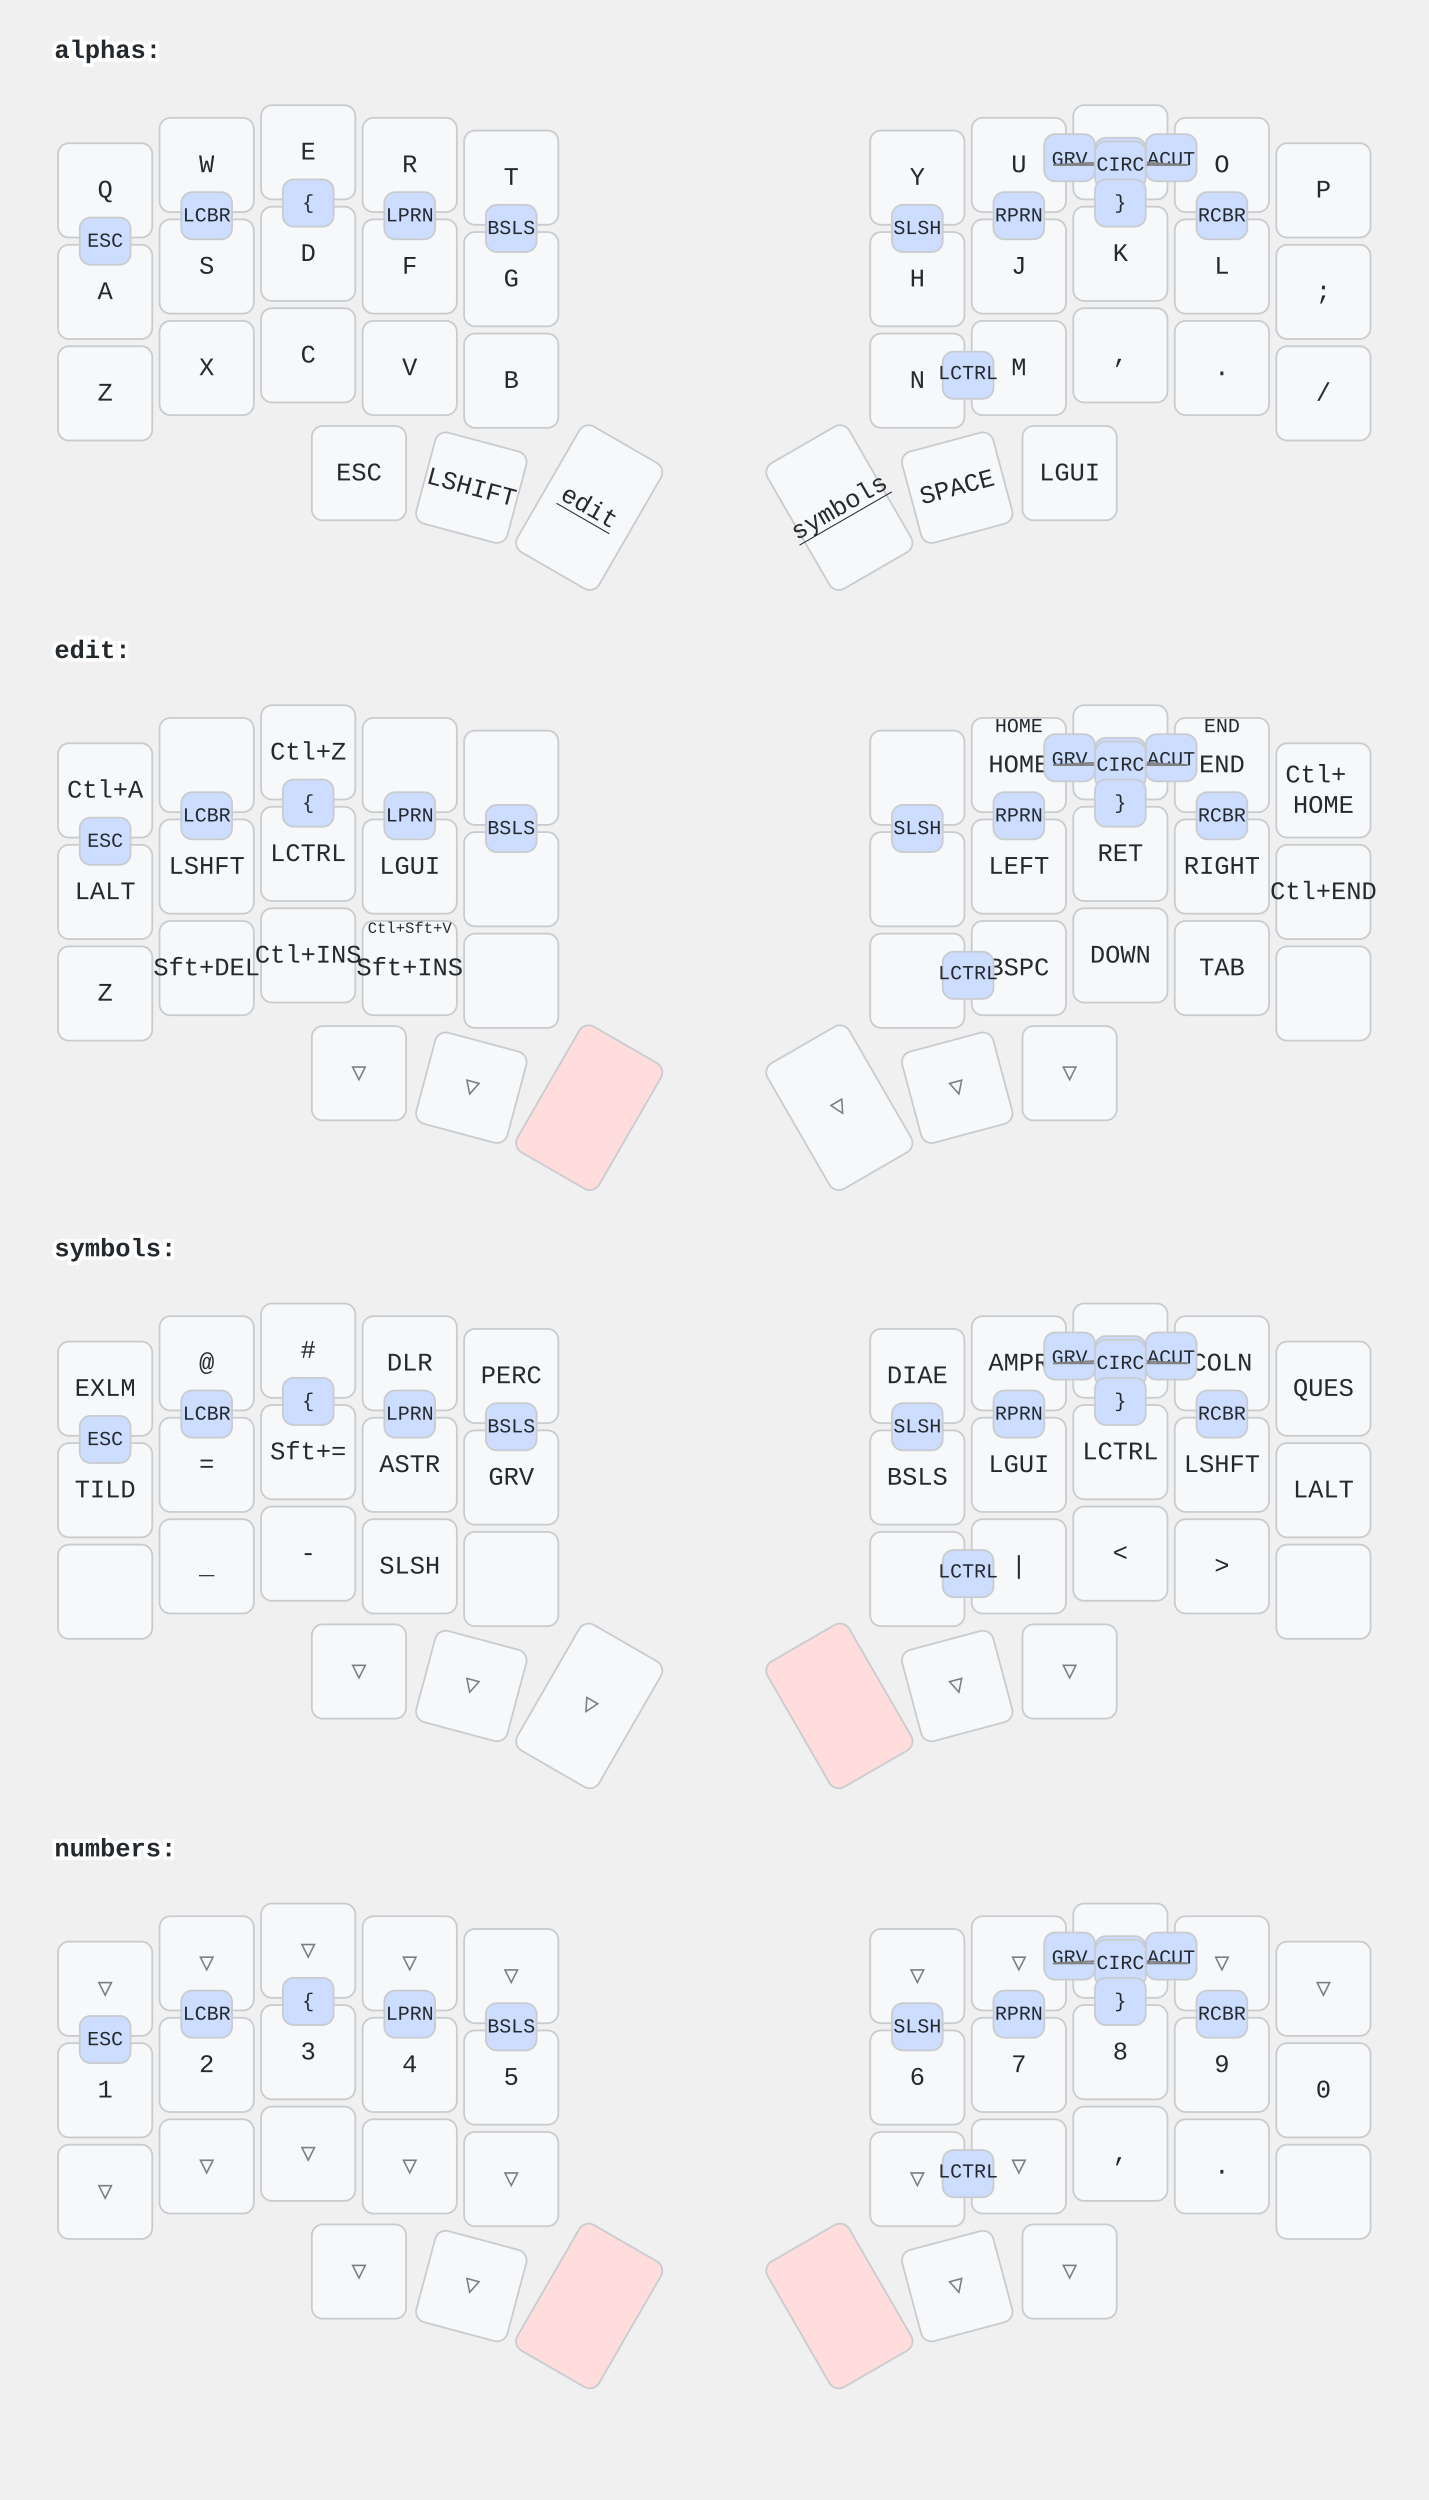
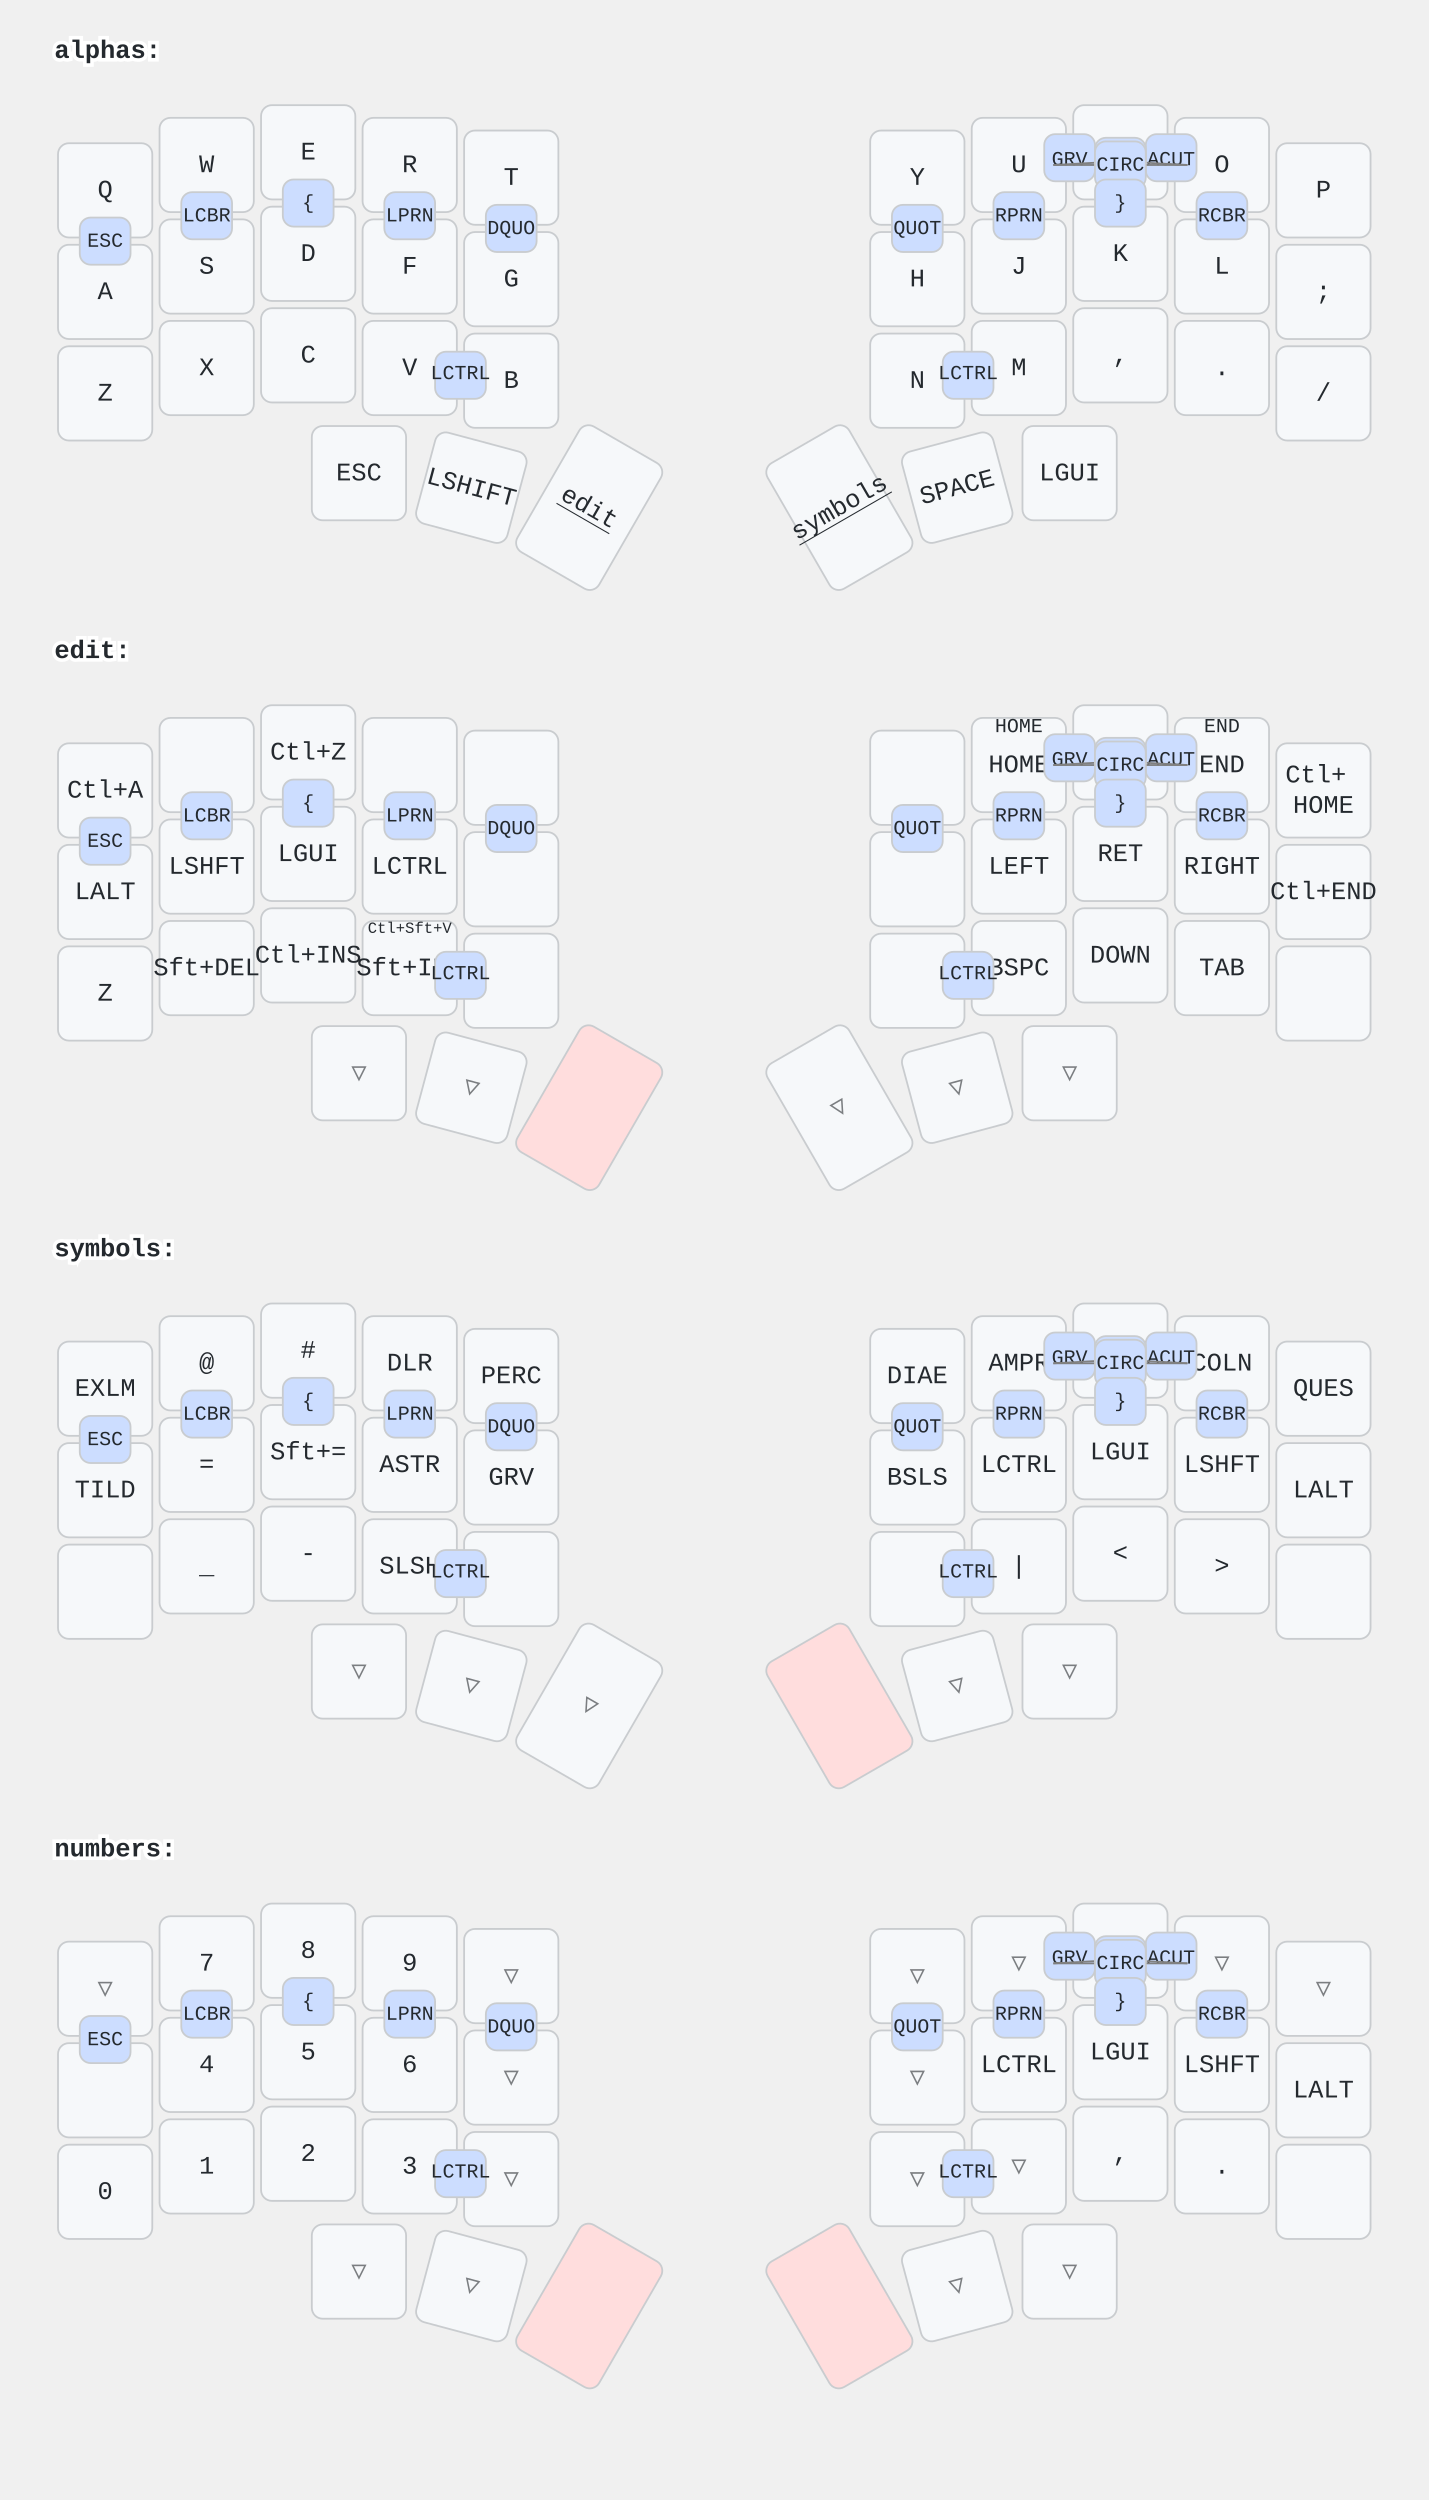
<svg xmlns="http://www.w3.org/2000/svg" width="788" height="1379" viewBox="0 0 788 1379" class="keymap">
  <style>/* inherit to force styles through use tags */
svg path {
    fill: inherit;
}

/* font and background color specifications */
svg.keymap {
    font-family: SFMono-Regular,Consolas,Liberation Mono,Menlo,monospace;
    font-size: 14px;
    font-kerning: normal;
    text-rendering: optimizeLegibility;
    fill: #24292e;
}

/* default key styling */
rect.key {
    fill: #f6f8fa;
}

rect.key, rect.combo {
    stroke: #c9cccf;
    stroke-width: 1;
}

/* default key side styling, only used is draw_key_sides is set */
rect.side {
    filter: brightness(90%);
}

/* color accent for combo boxes */
rect.combo, rect.combo-separate {
    fill: #cdf;
}

/* color accent for held keys */
rect.held, rect.combo.held {
    fill: #fdd;
}

/* color accent for ghost (optional) keys */
rect.ghost, rect.combo.ghost {
    stroke-dasharray: 4, 4;
    stroke-width: 2;
}

text {
    text-anchor: middle;
    dominant-baseline: middle;
}

/* styling for layer labels */
text.label {
    font-weight: bold;
    text-anchor: start;
    stroke: white;
    stroke-width: 4;
    paint-order: stroke;
}

/* styling for optional footer */
text.footer {
    text-anchor: end;
    dominant-baseline: auto;
    stroke: white;
    stroke-width: 4;
    paint-order: stroke;
}

/* styling for combo tap, and key non-tap label text */
text.combo, text.hold, text.shifted, text.left, text.right {
    font-size: 11px;
}

text.hold {
    text-anchor: middle;
    dominant-baseline: auto;
}

text.shifted {
    text-anchor: middle;
    dominant-baseline: hanging;
}

text.left {
    text-anchor: start;
}

text.right {
    text-anchor: end;
}

text.layer-activator {
    text-decoration: underline;
}

/* styling for hold/shifted label text in combo box */
text.combo.hold, text.combo.shifted, text.combo.left, text.combo.right {
    font-size: 8px;
}

/* lighter symbol for transparent keys */
text.trans {
    fill: #7b7e81;
}

/* styling for combo dendrons */
path.combo {
    stroke-width: 1;
    stroke: gray;
    fill: none;
}

/* Start Tabler Icons Cleanup */
/* cannot use height/width with glyphs */
.icon-tabler &gt; path {
    fill: inherit;
    stroke: inherit;
    stroke-width: 2;
}
/* hide tabler's default box */
.icon-tabler &gt; path[stroke="none"][fill="none"] {
    visibility: hidden;
}
/* End Tabler Icons Cleanup */
</style>
  <g transform="translate(30, 0)" class="layer-alphas">
    <text x="0" y="28" class="label" id="alphas">alphas:</text>
    <g transform="translate(0, 56)">
      <g transform="translate(28, 49)" class="key keypos-0">
        <rect rx="6" ry="6" x="-26" y="-26" width="52" height="52" class="key" />
        <text x="0" y="0" class="key tap">Q</text>
      </g>
      <g transform="translate(84, 35)" class="key keypos-1">
        <rect rx="6" ry="6" x="-26" y="-26" width="52" height="52" class="key" />
        <text x="0" y="0" class="key tap">W</text>
      </g>
      <g transform="translate(140, 28)" class="key keypos-2">
        <rect rx="6" ry="6" x="-26" y="-26" width="52" height="52" class="key" />
        <text x="0" y="0" class="key tap">E</text>
      </g>
      <g transform="translate(196, 35)" class="key keypos-3">
        <rect rx="6" ry="6" x="-26" y="-26" width="52" height="52" class="key" />
        <text x="0" y="0" class="key tap">R</text>
      </g>
      <g transform="translate(252, 42)" class="key keypos-4">
        <rect rx="6" ry="6" x="-26" y="-26" width="52" height="52" class="key" />
        <text x="0" y="0" class="key tap">T</text>
      </g>
      <g transform="translate(476, 42)" class="key keypos-5">
        <rect rx="6" ry="6" x="-26" y="-26" width="52" height="52" class="key" />
        <text x="0" y="0" class="key tap">Y</text>
      </g>
      <g transform="translate(532, 35)" class="key keypos-6">
        <rect rx="6" ry="6" x="-26" y="-26" width="52" height="52" class="key" />
        <text x="0" y="0" class="key tap">U</text>
      </g>
      <g transform="translate(588, 28)" class="key keypos-7">
        <rect rx="6" ry="6" x="-26" y="-26" width="52" height="52" class="key" />
        <text x="0" y="0" class="key tap">I</text>
      </g>
      <g transform="translate(644, 35)" class="key keypos-8">
        <rect rx="6" ry="6" x="-26" y="-26" width="52" height="52" class="key" />
        <text x="0" y="0" class="key tap">O</text>
      </g>
      <g transform="translate(700, 49)" class="key keypos-9">
        <rect rx="6" ry="6" x="-26" y="-26" width="52" height="52" class="key" />
        <text x="0" y="0" class="key tap">P</text>
      </g>
      <g transform="translate(28, 105)" class="key keypos-10">
        <rect rx="6" ry="6" x="-26" y="-26" width="52" height="52" class="key" />
        <text x="0" y="0" class="key tap">A</text>
      </g>
      <g transform="translate(84, 91)" class="key keypos-11">
        <rect rx="6" ry="6" x="-26" y="-26" width="52" height="52" class="key" />
        <text x="0" y="0" class="key tap">S</text>
      </g>
      <g transform="translate(140, 84)" class="key keypos-12">
        <rect rx="6" ry="6" x="-26" y="-26" width="52" height="52" class="key" />
        <text x="0" y="0" class="key tap">D</text>
      </g>
      <g transform="translate(196, 91)" class="key keypos-13">
        <rect rx="6" ry="6" x="-26" y="-26" width="52" height="52" class="key" />
        <text x="0" y="0" class="key tap">F</text>
      </g>
      <g transform="translate(252, 98)" class="key keypos-14">
        <rect rx="6" ry="6" x="-26" y="-26" width="52" height="52" class="key" />
        <text x="0" y="0" class="key tap">G</text>
      </g>
      <g transform="translate(476, 98)" class="key keypos-15">
        <rect rx="6" ry="6" x="-26" y="-26" width="52" height="52" class="key" />
        <text x="0" y="0" class="key tap">H</text>
      </g>
      <g transform="translate(532, 91)" class="key keypos-16">
        <rect rx="6" ry="6" x="-26" y="-26" width="52" height="52" class="key" />
        <text x="0" y="0" class="key tap">J</text>
      </g>
      <g transform="translate(588, 84)" class="key keypos-17">
        <rect rx="6" ry="6" x="-26" y="-26" width="52" height="52" class="key" />
        <text x="0" y="0" class="key tap">K</text>
      </g>
      <g transform="translate(644, 91)" class="key keypos-18">
        <rect rx="6" ry="6" x="-26" y="-26" width="52" height="52" class="key" />
        <text x="0" y="0" class="key tap">L</text>
      </g>
      <g transform="translate(700, 105)" class="key keypos-19">
        <rect rx="6" ry="6" x="-26" y="-26" width="52" height="52" class="key" />
        <text x="0" y="0" class="key tap">;</text>
      </g>
      <g transform="translate(28, 161)" class="key keypos-20">
        <rect rx="6" ry="6" x="-26" y="-26" width="52" height="52" class="key" />
        <text x="0" y="0" class="key tap">Z</text>
      </g>
      <g transform="translate(84, 147)" class="key keypos-21">
        <rect rx="6" ry="6" x="-26" y="-26" width="52" height="52" class="key" />
        <text x="0" y="0" class="key tap">X</text>
      </g>
      <g transform="translate(140, 140)" class="key keypos-22">
        <rect rx="6" ry="6" x="-26" y="-26" width="52" height="52" class="key" />
        <text x="0" y="0" class="key tap">C</text>
      </g>
      <g transform="translate(196, 147)" class="key keypos-23">
        <rect rx="6" ry="6" x="-26" y="-26" width="52" height="52" class="key" />
        <text x="0" y="0" class="key tap">V</text>
      </g>
      <g transform="translate(252, 154)" class="key keypos-24">
        <rect rx="6" ry="6" x="-26" y="-26" width="52" height="52" class="key" />
        <text x="0" y="0" class="key tap">B</text>
      </g>
      <g transform="translate(476, 154)" class="key keypos-25">
        <rect rx="6" ry="6" x="-26" y="-26" width="52" height="52" class="key" />
        <text x="0" y="0" class="key tap">N</text>
      </g>
      <g transform="translate(532, 147)" class="key keypos-26">
        <rect rx="6" ry="6" x="-26" y="-26" width="52" height="52" class="key" />
        <text x="0" y="0" class="key tap">M</text>
      </g>
      <g transform="translate(588, 140)" class="key keypos-27">
        <rect rx="6" ry="6" x="-26" y="-26" width="52" height="52" class="key" />
        <text x="0" y="0" class="key tap">,</text>
      </g>
      <g transform="translate(644, 147)" class="key keypos-28">
        <rect rx="6" ry="6" x="-26" y="-26" width="52" height="52" class="key" />
        <text x="0" y="0" class="key tap">.</text>
      </g>
      <g transform="translate(700, 161)" class="key keypos-29">
        <rect rx="6" ry="6" x="-26" y="-26" width="52" height="52" class="key" />
        <text x="0" y="0" class="key tap">/</text>
      </g>
      <g transform="translate(168, 205)" class="key keypos-30">
        <rect rx="6" ry="6" x="-26" y="-26" width="52" height="52" class="key" />
        <text x="0" y="0" class="key tap">ESC</text>
      </g>
      <g transform="translate(230, 213) rotate(15.0)" class="key keypos-31">
        <rect rx="6" ry="6" x="-26" y="-26" width="52" height="52" class="key" />
        <text x="0" y="0" class="key tap">LSHIFT</text>
      </g>
      <g transform="translate(295, 224) rotate(30.0)" class="key keypos-32">
        <rect rx="6" ry="6" x="-26" y="-40" width="52" height="80" class="key" />
        <a href="#edit">
          <text x="0" y="0" class="key tap layer-activator">edit</text>
        </a>
      </g>
      <g transform="translate(433, 224) rotate(-30.0)" class="key keypos-33">
        <rect rx="6" ry="6" x="-26" y="-40" width="52" height="80" class="key" />
        <a href="#symbols">
          <text x="0" y="0" class="key tap layer-activator">symbols</text>
        </a>
      </g>
      <g transform="translate(498, 213) rotate(-15.0)" class="key keypos-34">
        <rect rx="6" ry="6" x="-26" y="-26" width="52" height="52" class="key" />
        <text x="0" y="0" class="key tap">SPACE</text>
      </g>
      <g transform="translate(560, 205)" class="key keypos-35">
        <rect rx="6" ry="6" x="-26" y="-26" width="52" height="52" class="key" />
        <text x="0" y="0" class="key tap">LGUI</text>
      </g>
      <g class="combo combopos-0">
        <rect rx="6" ry="6" x="602" y="18" width="28" height="26" class="combo" />
        <text x="616" y="32" class="combo tap">ACUT</text>
      </g>
      <g class="combo combopos-1">
        <rect rx="6" ry="6" x="546" y="18" width="28" height="26" class="combo" />
        <text x="560" y="32" class="combo tap">GRV</text>
      </g>
      <g class="combo combopos-2">
        <path d="M588,33 l-37,2" class="combo" />
        <path d="M588,33 l37,2" class="combo" />
        <rect rx="6" ry="6" x="574" y="20" width="28" height="26" class="combo" />
        <text x="588" y="33" class="combo tap">TILD</text>
      </g>
      <g class="combo combopos-3">
        <path d="M588,35 l-37,0" class="combo" />
        <path d="M588,35 l37,0" class="combo" />
        <rect rx="6" ry="6" x="574" y="22" width="28" height="26" class="combo" />
        <text x="588" y="35" class="combo tap">CIRC</text>
      </g>
      <g class="combo combopos-4">
        <rect rx="6" ry="6" x="182" y="50" width="28" height="26" class="combo" />
        <text x="196" y="63" class="combo tap">LPRN</text>
      </g>
      <g class="combo combopos-5">
        <rect rx="6" ry="6" x="518" y="50" width="28" height="26" class="combo" />
        <text x="532" y="63" class="combo tap">RPRN</text>
      </g>
      <g class="combo combopos-6">
        <rect rx="6" ry="6" x="70" y="50" width="28" height="26" class="combo" />
        <text x="84" y="63" class="combo tap">LCBR</text>
      </g>
      <g class="combo combopos-7">
        <rect rx="6" ry="6" x="630" y="50" width="28" height="26" class="combo" />
        <text x="644" y="63" class="combo tap">RCBR</text>
      </g>
      <g class="combo combopos-8">
        <rect rx="6" ry="6" x="126" y="43" width="28" height="26" class="combo" />
        <text x="140" y="56" class="combo tap">{</text>
      </g>
      <g class="combo combopos-9">
        <rect rx="6" ry="6" x="574" y="43" width="28" height="26" class="combo" />
        <text x="588" y="56" class="combo tap">}</text>
      </g>
      <g class="combo combopos-10">
        <rect rx="6" ry="6" x="238" y="57" width="28" height="26" class="combo" />
-         <text x="252" y="70" class="combo tap">BSLS</text>
+         <text x="252" y="70" class="combo tap">DQUO</text>
      </g>
      <g class="combo combopos-11">
        <rect rx="6" ry="6" x="462" y="57" width="28" height="26" class="combo" />
-         <text x="476" y="70" class="combo tap">SLSH</text>
+         <text x="476" y="70" class="combo tap">QUOT</text>
      </g>
      <g class="combo combopos-12">
        <rect rx="6" ry="6" x="14" y="64" width="28" height="26" class="combo" />
        <text x="28" y="77" class="combo tap">ESC</text>
      </g>
      <g class="combo combopos-13">
+         <rect rx="6" ry="6" x="210" y="138" width="28" height="26" class="combo" />
+         <text x="224" y="150" class="combo tap">LCTRL</text>
+       </g>
+       <g class="combo combopos-14">
        <rect rx="6" ry="6" x="490" y="138" width="28" height="26" class="combo" />
        <text x="504" y="150" class="combo tap">LCTRL</text>
      </g>
    </g>
  </g>
  <g transform="translate(30, 331)" class="layer-edit">
    <text x="0" y="28" class="label" id="edit">edit:</text>
    <g transform="translate(0, 56)">
      <g transform="translate(28, 49)" class="key keypos-0">
        <rect rx="6" ry="6" x="-26" y="-26" width="52" height="52" class="key" />
        <text x="0" y="0" class="key tap">Ctl+A</text>
      </g>
      <g transform="translate(84, 35)" class="key keypos-1">
        <rect rx="6" ry="6" x="-26" y="-26" width="52" height="52" class="key" />
      </g>
      <g transform="translate(140, 28)" class="key keypos-2">
        <rect rx="6" ry="6" x="-26" y="-26" width="52" height="52" class="key" />
        <text x="0" y="0" class="key tap">Ctl+Z</text>
      </g>
      <g transform="translate(196, 35)" class="key keypos-3">
        <rect rx="6" ry="6" x="-26" y="-26" width="52" height="52" class="key" />
      </g>
      <g transform="translate(252, 42)" class="key keypos-4">
        <rect rx="6" ry="6" x="-26" y="-26" width="52" height="52" class="key" />
      </g>
      <g transform="translate(476, 42)" class="key keypos-5">
        <rect rx="6" ry="6" x="-26" y="-26" width="52" height="52" class="key" />
      </g>
      <g transform="translate(532, 35)" class="key keypos-6">
        <rect rx="6" ry="6" x="-26" y="-26" width="52" height="52" class="key" />
        <text x="0" y="0" class="key tap">HOME</text>
        <text x="0" y="-24" class="key shifted">HOME</text>
      </g>
      <g transform="translate(588, 28)" class="key keypos-7">
        <rect rx="6" ry="6" x="-26" y="-26" width="52" height="52" class="key" />
        <text x="0" y="0" class="key tap">UP</text>
      </g>
      <g transform="translate(644, 35)" class="key keypos-8">
        <rect rx="6" ry="6" x="-26" y="-26" width="52" height="52" class="key" />
        <text x="0" y="0" class="key tap">END</text>
        <text x="0" y="-24" class="key shifted">END</text>
      </g>
      <g transform="translate(700, 49)" class="key keypos-9">
        <rect rx="6" ry="6" x="-26" y="-26" width="52" height="52" class="key" />
        <text x="0" y="0" class="key tap">
          <tspan x="0" dy="-0.6em">Ctl+</tspan>
          <tspan x="0" dy="1.2em">HOME</tspan>
        </text>
      </g>
      <g transform="translate(28, 105)" class="key keypos-10">
        <rect rx="6" ry="6" x="-26" y="-26" width="52" height="52" class="key" />
        <text x="0" y="0" class="key tap">LALT</text>
      </g>
      <g transform="translate(84, 91)" class="key keypos-11">
        <rect rx="6" ry="6" x="-26" y="-26" width="52" height="52" class="key" />
        <text x="0" y="0" class="key tap">LSHFT</text>
      </g>
      <g transform="translate(140, 84)" class="key keypos-12">
        <rect rx="6" ry="6" x="-26" y="-26" width="52" height="52" class="key" />
+         <text x="0" y="0" class="key tap">LGUI</text>
+       </g>
+       <g transform="translate(196, 91)" class="key keypos-13">
+         <rect rx="6" ry="6" x="-26" y="-26" width="52" height="52" class="key" />
        <text x="0" y="0" class="key tap">LCTRL</text>
-       </g>
-       <g transform="translate(196, 91)" class="key keypos-13">
-         <rect rx="6" ry="6" x="-26" y="-26" width="52" height="52" class="key" />
-         <text x="0" y="0" class="key tap">LGUI</text>
      </g>
      <g transform="translate(252, 98)" class="key keypos-14">
        <rect rx="6" ry="6" x="-26" y="-26" width="52" height="52" class="key" />
      </g>
      <g transform="translate(476, 98)" class="key keypos-15">
        <rect rx="6" ry="6" x="-26" y="-26" width="52" height="52" class="key" />
      </g>
      <g transform="translate(532, 91)" class="key keypos-16">
        <rect rx="6" ry="6" x="-26" y="-26" width="52" height="52" class="key" />
        <text x="0" y="0" class="key tap">LEFT</text>
      </g>
      <g transform="translate(588, 84)" class="key keypos-17">
        <rect rx="6" ry="6" x="-26" y="-26" width="52" height="52" class="key" />
        <text x="0" y="0" class="key tap">RET</text>
      </g>
      <g transform="translate(644, 91)" class="key keypos-18">
        <rect rx="6" ry="6" x="-26" y="-26" width="52" height="52" class="key" />
        <text x="0" y="0" class="key tap">RIGHT</text>
      </g>
      <g transform="translate(700, 105)" class="key keypos-19">
        <rect rx="6" ry="6" x="-26" y="-26" width="52" height="52" class="key" />
        <text x="0" y="0" class="key tap">Ctl+END</text>
      </g>
      <g transform="translate(28, 161)" class="key keypos-20">
        <rect rx="6" ry="6" x="-26" y="-26" width="52" height="52" class="key" />
        <text x="0" y="0" class="key tap">Z</text>
      </g>
      <g transform="translate(84, 147)" class="key keypos-21">
        <rect rx="6" ry="6" x="-26" y="-26" width="52" height="52" class="key" />
        <text x="0" y="0" class="key tap">Sft+DEL</text>
      </g>
      <g transform="translate(140, 140)" class="key keypos-22">
        <rect rx="6" ry="6" x="-26" y="-26" width="52" height="52" class="key" />
        <text x="0" y="0" class="key tap">Ctl+INS</text>
      </g>
      <g transform="translate(196, 147)" class="key keypos-23">
        <rect rx="6" ry="6" x="-26" y="-26" width="52" height="52" class="key" />
        <text x="0" y="0" class="key tap">Sft+INS</text>
        <text x="0" y="-24" class="key shifted">
          <tspan style="font-size: 78%">Ctl+Sft+V</tspan>
        </text>
      </g>
      <g transform="translate(252, 154)" class="key keypos-24">
        <rect rx="6" ry="6" x="-26" y="-26" width="52" height="52" class="key" />
      </g>
      <g transform="translate(476, 154)" class="key keypos-25">
        <rect rx="6" ry="6" x="-26" y="-26" width="52" height="52" class="key" />
      </g>
      <g transform="translate(532, 147)" class="key keypos-26">
        <rect rx="6" ry="6" x="-26" y="-26" width="52" height="52" class="key" />
        <text x="0" y="0" class="key tap">BSPC</text>
      </g>
      <g transform="translate(588, 140)" class="key keypos-27">
        <rect rx="6" ry="6" x="-26" y="-26" width="52" height="52" class="key" />
        <text x="0" y="0" class="key tap">DOWN</text>
      </g>
      <g transform="translate(644, 147)" class="key keypos-28">
        <rect rx="6" ry="6" x="-26" y="-26" width="52" height="52" class="key" />
        <text x="0" y="0" class="key tap">TAB</text>
      </g>
      <g transform="translate(700, 161)" class="key keypos-29">
        <rect rx="6" ry="6" x="-26" y="-26" width="52" height="52" class="key" />
      </g>
      <g transform="translate(168, 205)" class="key trans keypos-30">
        <rect rx="6" ry="6" x="-26" y="-26" width="52" height="52" class="key trans" />
        <text x="0" y="0" class="key trans tap">▽</text>
      </g>
      <g transform="translate(230, 213) rotate(15.0)" class="key trans keypos-31">
        <rect rx="6" ry="6" x="-26" y="-26" width="52" height="52" class="key trans" />
        <text x="0" y="0" class="key trans tap">▽</text>
      </g>
      <g transform="translate(295, 224) rotate(30.0)" class="key held keypos-32">
        <rect rx="6" ry="6" x="-26" y="-40" width="52" height="80" class="key held" />
      </g>
      <g transform="translate(433, 224) rotate(-30.0)" class="key trans keypos-33">
        <rect rx="6" ry="6" x="-26" y="-40" width="52" height="80" class="key trans" />
        <text x="0" y="0" class="key trans tap">▽</text>
      </g>
      <g transform="translate(498, 213) rotate(-15.0)" class="key trans keypos-34">
        <rect rx="6" ry="6" x="-26" y="-26" width="52" height="52" class="key trans" />
        <text x="0" y="0" class="key trans tap">▽</text>
      </g>
      <g transform="translate(560, 205)" class="key trans keypos-35">
        <rect rx="6" ry="6" x="-26" y="-26" width="52" height="52" class="key trans" />
        <text x="0" y="0" class="key trans tap">▽</text>
      </g>
      <g class="combo combopos-0">
        <rect rx="6" ry="6" x="602" y="18" width="28" height="26" class="combo" />
        <text x="616" y="32" class="combo tap">ACUT</text>
      </g>
      <g class="combo combopos-1">
        <rect rx="6" ry="6" x="546" y="18" width="28" height="26" class="combo" />
        <text x="560" y="32" class="combo tap">GRV</text>
      </g>
      <g class="combo combopos-2">
        <path d="M588,33 l-37,2" class="combo" />
        <path d="M588,33 l37,2" class="combo" />
        <rect rx="6" ry="6" x="574" y="20" width="28" height="26" class="combo" />
        <text x="588" y="33" class="combo tap">TILD</text>
      </g>
      <g class="combo combopos-3">
        <path d="M588,35 l-37,0" class="combo" />
        <path d="M588,35 l37,0" class="combo" />
        <rect rx="6" ry="6" x="574" y="22" width="28" height="26" class="combo" />
        <text x="588" y="35" class="combo tap">CIRC</text>
      </g>
      <g class="combo combopos-4">
        <rect rx="6" ry="6" x="182" y="50" width="28" height="26" class="combo" />
        <text x="196" y="63" class="combo tap">LPRN</text>
      </g>
      <g class="combo combopos-5">
        <rect rx="6" ry="6" x="518" y="50" width="28" height="26" class="combo" />
        <text x="532" y="63" class="combo tap">RPRN</text>
      </g>
      <g class="combo combopos-6">
        <rect rx="6" ry="6" x="70" y="50" width="28" height="26" class="combo" />
        <text x="84" y="63" class="combo tap">LCBR</text>
      </g>
      <g class="combo combopos-7">
        <rect rx="6" ry="6" x="630" y="50" width="28" height="26" class="combo" />
        <text x="644" y="63" class="combo tap">RCBR</text>
      </g>
      <g class="combo combopos-8">
        <rect rx="6" ry="6" x="126" y="43" width="28" height="26" class="combo" />
        <text x="140" y="56" class="combo tap">{</text>
      </g>
      <g class="combo combopos-9">
        <rect rx="6" ry="6" x="574" y="43" width="28" height="26" class="combo" />
        <text x="588" y="56" class="combo tap">}</text>
      </g>
      <g class="combo combopos-10">
        <rect rx="6" ry="6" x="238" y="57" width="28" height="26" class="combo" />
-         <text x="252" y="70" class="combo tap">BSLS</text>
+         <text x="252" y="70" class="combo tap">DQUO</text>
      </g>
      <g class="combo combopos-11">
        <rect rx="6" ry="6" x="462" y="57" width="28" height="26" class="combo" />
-         <text x="476" y="70" class="combo tap">SLSH</text>
+         <text x="476" y="70" class="combo tap">QUOT</text>
      </g>
      <g class="combo combopos-12">
        <rect rx="6" ry="6" x="14" y="64" width="28" height="26" class="combo" />
        <text x="28" y="77" class="combo tap">ESC</text>
      </g>
      <g class="combo combopos-13">
+         <rect rx="6" ry="6" x="210" y="138" width="28" height="26" class="combo" />
+         <text x="224" y="150" class="combo tap">LCTRL</text>
+       </g>
+       <g class="combo combopos-14">
        <rect rx="6" ry="6" x="490" y="138" width="28" height="26" class="combo" />
        <text x="504" y="150" class="combo tap">LCTRL</text>
      </g>
    </g>
  </g>
  <g transform="translate(30, 661)" class="layer-symbols">
    <text x="0" y="28" class="label" id="symbols">symbols:</text>
    <g transform="translate(0, 56)">
      <g transform="translate(28, 49)" class="key keypos-0">
        <rect rx="6" ry="6" x="-26" y="-26" width="52" height="52" class="key" />
        <text x="0" y="0" class="key tap">EXLM</text>
      </g>
      <g transform="translate(84, 35)" class="key keypos-1">
        <rect rx="6" ry="6" x="-26" y="-26" width="52" height="52" class="key" />
        <text x="0" y="0" class="key tap">@</text>
      </g>
      <g transform="translate(140, 28)" class="key keypos-2">
        <rect rx="6" ry="6" x="-26" y="-26" width="52" height="52" class="key" />
        <text x="0" y="0" class="key tap">#</text>
      </g>
      <g transform="translate(196, 35)" class="key keypos-3">
        <rect rx="6" ry="6" x="-26" y="-26" width="52" height="52" class="key" />
        <text x="0" y="0" class="key tap">DLR</text>
      </g>
      <g transform="translate(252, 42)" class="key keypos-4">
        <rect rx="6" ry="6" x="-26" y="-26" width="52" height="52" class="key" />
        <text x="0" y="0" class="key tap">PERC</text>
      </g>
      <g transform="translate(476, 42)" class="key keypos-5">
        <rect rx="6" ry="6" x="-26" y="-26" width="52" height="52" class="key" />
        <text x="0" y="0" class="key tap">DIAE</text>
      </g>
      <g transform="translate(532, 35)" class="key keypos-6">
        <rect rx="6" ry="6" x="-26" y="-26" width="52" height="52" class="key" />
        <text x="0" y="0" class="key tap">AMPR</text>
      </g>
      <g transform="translate(588, 28)" class="key keypos-7">
        <rect rx="6" ry="6" x="-26" y="-26" width="52" height="52" class="key" />
        <text x="0" y="0" class="key tap">ASTR</text>
      </g>
      <g transform="translate(644, 35)" class="key keypos-8">
        <rect rx="6" ry="6" x="-26" y="-26" width="52" height="52" class="key" />
        <text x="0" y="0" class="key tap">COLN</text>
      </g>
      <g transform="translate(700, 49)" class="key keypos-9">
        <rect rx="6" ry="6" x="-26" y="-26" width="52" height="52" class="key" />
        <text x="0" y="0" class="key tap">QUES</text>
      </g>
      <g transform="translate(28, 105)" class="key keypos-10">
        <rect rx="6" ry="6" x="-26" y="-26" width="52" height="52" class="key" />
        <text x="0" y="0" class="key tap">TILD</text>
      </g>
      <g transform="translate(84, 91)" class="key keypos-11">
        <rect rx="6" ry="6" x="-26" y="-26" width="52" height="52" class="key" />
        <text x="0" y="0" class="key tap">=</text>
      </g>
      <g transform="translate(140, 84)" class="key keypos-12">
        <rect rx="6" ry="6" x="-26" y="-26" width="52" height="52" class="key" />
        <text x="0" y="0" class="key tap">Sft+=</text>
      </g>
      <g transform="translate(196, 91)" class="key keypos-13">
        <rect rx="6" ry="6" x="-26" y="-26" width="52" height="52" class="key" />
        <text x="0" y="0" class="key tap">ASTR</text>
      </g>
      <g transform="translate(252, 98)" class="key keypos-14">
        <rect rx="6" ry="6" x="-26" y="-26" width="52" height="52" class="key" />
        <text x="0" y="0" class="key tap">GRV</text>
      </g>
      <g transform="translate(476, 98)" class="key keypos-15">
        <rect rx="6" ry="6" x="-26" y="-26" width="52" height="52" class="key" />
        <text x="0" y="0" class="key tap">BSLS</text>
      </g>
      <g transform="translate(532, 91)" class="key keypos-16">
        <rect rx="6" ry="6" x="-26" y="-26" width="52" height="52" class="key" />
+         <text x="0" y="0" class="key tap">LCTRL</text>
+       </g>
+       <g transform="translate(588, 84)" class="key keypos-17">
+         <rect rx="6" ry="6" x="-26" y="-26" width="52" height="52" class="key" />
        <text x="0" y="0" class="key tap">LGUI</text>
-       </g>
-       <g transform="translate(588, 84)" class="key keypos-17">
-         <rect rx="6" ry="6" x="-26" y="-26" width="52" height="52" class="key" />
-         <text x="0" y="0" class="key tap">LCTRL</text>
      </g>
      <g transform="translate(644, 91)" class="key keypos-18">
        <rect rx="6" ry="6" x="-26" y="-26" width="52" height="52" class="key" />
        <text x="0" y="0" class="key tap">LSHFT</text>
      </g>
      <g transform="translate(700, 105)" class="key keypos-19">
        <rect rx="6" ry="6" x="-26" y="-26" width="52" height="52" class="key" />
        <text x="0" y="0" class="key tap">LALT</text>
      </g>
      <g transform="translate(28, 161)" class="key keypos-20">
        <rect rx="6" ry="6" x="-26" y="-26" width="52" height="52" class="key" />
      </g>
      <g transform="translate(84, 147)" class="key keypos-21">
        <rect rx="6" ry="6" x="-26" y="-26" width="52" height="52" class="key" />
        <text x="0" y="0" class="key tap">_</text>
      </g>
      <g transform="translate(140, 140)" class="key keypos-22">
        <rect rx="6" ry="6" x="-26" y="-26" width="52" height="52" class="key" />
        <text x="0" y="0" class="key tap">-</text>
      </g>
      <g transform="translate(196, 147)" class="key keypos-23">
        <rect rx="6" ry="6" x="-26" y="-26" width="52" height="52" class="key" />
        <text x="0" y="0" class="key tap">SLSH</text>
      </g>
      <g transform="translate(252, 154)" class="key keypos-24">
        <rect rx="6" ry="6" x="-26" y="-26" width="52" height="52" class="key" />
      </g>
      <g transform="translate(476, 154)" class="key keypos-25">
        <rect rx="6" ry="6" x="-26" y="-26" width="52" height="52" class="key" />
      </g>
      <g transform="translate(532, 147)" class="key keypos-26">
        <rect rx="6" ry="6" x="-26" y="-26" width="52" height="52" class="key" />
        <text x="0" y="0" class="key tap">|</text>
      </g>
      <g transform="translate(588, 140)" class="key keypos-27">
        <rect rx="6" ry="6" x="-26" y="-26" width="52" height="52" class="key" />
        <text x="0" y="0" class="key tap">&lt;</text>
      </g>
      <g transform="translate(644, 147)" class="key keypos-28">
        <rect rx="6" ry="6" x="-26" y="-26" width="52" height="52" class="key" />
        <text x="0" y="0" class="key tap">&gt;</text>
      </g>
      <g transform="translate(700, 161)" class="key keypos-29">
        <rect rx="6" ry="6" x="-26" y="-26" width="52" height="52" class="key" />
      </g>
      <g transform="translate(168, 205)" class="key trans keypos-30">
        <rect rx="6" ry="6" x="-26" y="-26" width="52" height="52" class="key trans" />
        <text x="0" y="0" class="key trans tap">▽</text>
      </g>
      <g transform="translate(230, 213) rotate(15.0)" class="key trans keypos-31">
        <rect rx="6" ry="6" x="-26" y="-26" width="52" height="52" class="key trans" />
        <text x="0" y="0" class="key trans tap">▽</text>
      </g>
      <g transform="translate(295, 224) rotate(30.0)" class="key trans keypos-32">
        <rect rx="6" ry="6" x="-26" y="-40" width="52" height="80" class="key trans" />
        <text x="0" y="0" class="key trans tap">▽</text>
      </g>
      <g transform="translate(433, 224) rotate(-30.0)" class="key held keypos-33">
        <rect rx="6" ry="6" x="-26" y="-40" width="52" height="80" class="key held" />
      </g>
      <g transform="translate(498, 213) rotate(-15.0)" class="key trans keypos-34">
        <rect rx="6" ry="6" x="-26" y="-26" width="52" height="52" class="key trans" />
        <text x="0" y="0" class="key trans tap">▽</text>
      </g>
      <g transform="translate(560, 205)" class="key trans keypos-35">
        <rect rx="6" ry="6" x="-26" y="-26" width="52" height="52" class="key trans" />
        <text x="0" y="0" class="key trans tap">▽</text>
      </g>
      <g class="combo combopos-0">
        <rect rx="6" ry="6" x="602" y="18" width="28" height="26" class="combo" />
        <text x="616" y="32" class="combo tap">ACUT</text>
      </g>
      <g class="combo combopos-1">
        <rect rx="6" ry="6" x="546" y="18" width="28" height="26" class="combo" />
        <text x="560" y="32" class="combo tap">GRV</text>
      </g>
      <g class="combo combopos-2">
        <path d="M588,33 l-37,2" class="combo" />
        <path d="M588,33 l37,2" class="combo" />
        <rect rx="6" ry="6" x="574" y="20" width="28" height="26" class="combo" />
        <text x="588" y="33" class="combo tap">TILD</text>
      </g>
      <g class="combo combopos-3">
        <path d="M588,35 l-37,0" class="combo" />
        <path d="M588,35 l37,0" class="combo" />
        <rect rx="6" ry="6" x="574" y="22" width="28" height="26" class="combo" />
        <text x="588" y="35" class="combo tap">CIRC</text>
      </g>
      <g class="combo combopos-4">
        <rect rx="6" ry="6" x="182" y="50" width="28" height="26" class="combo" />
        <text x="196" y="63" class="combo tap">LPRN</text>
      </g>
      <g class="combo combopos-5">
        <rect rx="6" ry="6" x="518" y="50" width="28" height="26" class="combo" />
        <text x="532" y="63" class="combo tap">RPRN</text>
      </g>
      <g class="combo combopos-6">
        <rect rx="6" ry="6" x="70" y="50" width="28" height="26" class="combo" />
        <text x="84" y="63" class="combo tap">LCBR</text>
      </g>
      <g class="combo combopos-7">
        <rect rx="6" ry="6" x="630" y="50" width="28" height="26" class="combo" />
        <text x="644" y="63" class="combo tap">RCBR</text>
      </g>
      <g class="combo combopos-8">
        <rect rx="6" ry="6" x="126" y="43" width="28" height="26" class="combo" />
        <text x="140" y="56" class="combo tap">{</text>
      </g>
      <g class="combo combopos-9">
        <rect rx="6" ry="6" x="574" y="43" width="28" height="26" class="combo" />
        <text x="588" y="56" class="combo tap">}</text>
      </g>
      <g class="combo combopos-10">
        <rect rx="6" ry="6" x="238" y="57" width="28" height="26" class="combo" />
-         <text x="252" y="70" class="combo tap">BSLS</text>
+         <text x="252" y="70" class="combo tap">DQUO</text>
      </g>
      <g class="combo combopos-11">
        <rect rx="6" ry="6" x="462" y="57" width="28" height="26" class="combo" />
-         <text x="476" y="70" class="combo tap">SLSH</text>
+         <text x="476" y="70" class="combo tap">QUOT</text>
      </g>
      <g class="combo combopos-12">
        <rect rx="6" ry="6" x="14" y="64" width="28" height="26" class="combo" />
        <text x="28" y="77" class="combo tap">ESC</text>
      </g>
      <g class="combo combopos-13">
+         <rect rx="6" ry="6" x="210" y="138" width="28" height="26" class="combo" />
+         <text x="224" y="150" class="combo tap">LCTRL</text>
+       </g>
+       <g class="combo combopos-14">
        <rect rx="6" ry="6" x="490" y="138" width="28" height="26" class="combo" />
        <text x="504" y="150" class="combo tap">LCTRL</text>
      </g>
    </g>
  </g>
  <g transform="translate(30, 992)" class="layer-numbers">
    <text x="0" y="28" class="label" id="numbers">numbers:</text>
    <g transform="translate(0, 56)">
      <g transform="translate(28, 49)" class="key trans keypos-0">
        <rect rx="6" ry="6" x="-26" y="-26" width="52" height="52" class="key trans" />
        <text x="0" y="0" class="key trans tap">▽</text>
      </g>
-       <g transform="translate(84, 35)" class="key trans keypos-1">
-         <rect rx="6" ry="6" x="-26" y="-26" width="52" height="52" class="key trans" />
-         <text x="0" y="0" class="key trans tap">▽</text>
-       </g>
-       <g transform="translate(140, 28)" class="key trans keypos-2">
-         <rect rx="6" ry="6" x="-26" y="-26" width="52" height="52" class="key trans" />
-         <text x="0" y="0" class="key trans tap">▽</text>
-       </g>
-       <g transform="translate(196, 35)" class="key trans keypos-3">
-         <rect rx="6" ry="6" x="-26" y="-26" width="52" height="52" class="key trans" />
-         <text x="0" y="0" class="key trans tap">▽</text>
+       <g transform="translate(84, 35)" class="key keypos-1">
+         <rect rx="6" ry="6" x="-26" y="-26" width="52" height="52" class="key" />
+         <text x="0" y="0" class="key tap">7</text>
+       </g>
+       <g transform="translate(140, 28)" class="key keypos-2">
+         <rect rx="6" ry="6" x="-26" y="-26" width="52" height="52" class="key" />
+         <text x="0" y="0" class="key tap">8</text>
+       </g>
+       <g transform="translate(196, 35)" class="key keypos-3">
+         <rect rx="6" ry="6" x="-26" y="-26" width="52" height="52" class="key" />
+         <text x="0" y="0" class="key tap">9</text>
      </g>
      <g transform="translate(252, 42)" class="key trans keypos-4">
        <rect rx="6" ry="6" x="-26" y="-26" width="52" height="52" class="key trans" />
        <text x="0" y="0" class="key trans tap">▽</text>
      </g>
      <g transform="translate(476, 42)" class="key trans keypos-5">
        <rect rx="6" ry="6" x="-26" y="-26" width="52" height="52" class="key trans" />
        <text x="0" y="0" class="key trans tap">▽</text>
      </g>
      <g transform="translate(532, 35)" class="key trans keypos-6">
        <rect rx="6" ry="6" x="-26" y="-26" width="52" height="52" class="key trans" />
        <text x="0" y="0" class="key trans tap">▽</text>
      </g>
      <g transform="translate(588, 28)" class="key trans keypos-7">
        <rect rx="6" ry="6" x="-26" y="-26" width="52" height="52" class="key trans" />
        <text x="0" y="0" class="key trans tap">▽</text>
      </g>
      <g transform="translate(644, 35)" class="key trans keypos-8">
        <rect rx="6" ry="6" x="-26" y="-26" width="52" height="52" class="key trans" />
        <text x="0" y="0" class="key trans tap">▽</text>
      </g>
      <g transform="translate(700, 49)" class="key trans keypos-9">
        <rect rx="6" ry="6" x="-26" y="-26" width="52" height="52" class="key trans" />
        <text x="0" y="0" class="key trans tap">▽</text>
      </g>
      <g transform="translate(28, 105)" class="key keypos-10">
        <rect rx="6" ry="6" x="-26" y="-26" width="52" height="52" class="key" />
+       </g>
+       <g transform="translate(84, 91)" class="key keypos-11">
+         <rect rx="6" ry="6" x="-26" y="-26" width="52" height="52" class="key" />
+         <text x="0" y="0" class="key tap">4</text>
+       </g>
+       <g transform="translate(140, 84)" class="key keypos-12">
+         <rect rx="6" ry="6" x="-26" y="-26" width="52" height="52" class="key" />
+         <text x="0" y="0" class="key tap">5</text>
+       </g>
+       <g transform="translate(196, 91)" class="key keypos-13">
+         <rect rx="6" ry="6" x="-26" y="-26" width="52" height="52" class="key" />
+         <text x="0" y="0" class="key tap">6</text>
+       </g>
+       <g transform="translate(252, 98)" class="key trans keypos-14">
+         <rect rx="6" ry="6" x="-26" y="-26" width="52" height="52" class="key trans" />
+         <text x="0" y="0" class="key trans tap">▽</text>
+       </g>
+       <g transform="translate(476, 98)" class="key trans keypos-15">
+         <rect rx="6" ry="6" x="-26" y="-26" width="52" height="52" class="key trans" />
+         <text x="0" y="0" class="key trans tap">▽</text>
+       </g>
+       <g transform="translate(532, 91)" class="key keypos-16">
+         <rect rx="6" ry="6" x="-26" y="-26" width="52" height="52" class="key" />
+         <text x="0" y="0" class="key tap">LCTRL</text>
+       </g>
+       <g transform="translate(588, 84)" class="key keypos-17">
+         <rect rx="6" ry="6" x="-26" y="-26" width="52" height="52" class="key" />
+         <text x="0" y="0" class="key tap">LGUI</text>
+       </g>
+       <g transform="translate(644, 91)" class="key keypos-18">
+         <rect rx="6" ry="6" x="-26" y="-26" width="52" height="52" class="key" />
+         <text x="0" y="0" class="key tap">LSHFT</text>
+       </g>
+       <g transform="translate(700, 105)" class="key keypos-19">
+         <rect rx="6" ry="6" x="-26" y="-26" width="52" height="52" class="key" />
+         <text x="0" y="0" class="key tap">LALT</text>
+       </g>
+       <g transform="translate(28, 161)" class="key keypos-20">
+         <rect rx="6" ry="6" x="-26" y="-26" width="52" height="52" class="key" />
+         <text x="0" y="0" class="key tap">0</text>
+       </g>
+       <g transform="translate(84, 147)" class="key keypos-21">
+         <rect rx="6" ry="6" x="-26" y="-26" width="52" height="52" class="key" />
        <text x="0" y="0" class="key tap">1</text>
      </g>
-       <g transform="translate(84, 91)" class="key keypos-11">
+       <g transform="translate(140, 140)" class="key keypos-22">
        <rect rx="6" ry="6" x="-26" y="-26" width="52" height="52" class="key" />
        <text x="0" y="0" class="key tap">2</text>
      </g>
-       <g transform="translate(140, 84)" class="key keypos-12">
+       <g transform="translate(196, 147)" class="key keypos-23">
        <rect rx="6" ry="6" x="-26" y="-26" width="52" height="52" class="key" />
        <text x="0" y="0" class="key tap">3</text>
-       </g>
-       <g transform="translate(196, 91)" class="key keypos-13">
-         <rect rx="6" ry="6" x="-26" y="-26" width="52" height="52" class="key" />
-         <text x="0" y="0" class="key tap">4</text>
-       </g>
-       <g transform="translate(252, 98)" class="key keypos-14">
-         <rect rx="6" ry="6" x="-26" y="-26" width="52" height="52" class="key" />
-         <text x="0" y="0" class="key tap">5</text>
-       </g>
-       <g transform="translate(476, 98)" class="key keypos-15">
-         <rect rx="6" ry="6" x="-26" y="-26" width="52" height="52" class="key" />
-         <text x="0" y="0" class="key tap">6</text>
-       </g>
-       <g transform="translate(532, 91)" class="key keypos-16">
-         <rect rx="6" ry="6" x="-26" y="-26" width="52" height="52" class="key" />
-         <text x="0" y="0" class="key tap">7</text>
-       </g>
-       <g transform="translate(588, 84)" class="key keypos-17">
-         <rect rx="6" ry="6" x="-26" y="-26" width="52" height="52" class="key" />
-         <text x="0" y="0" class="key tap">8</text>
-       </g>
-       <g transform="translate(644, 91)" class="key keypos-18">
-         <rect rx="6" ry="6" x="-26" y="-26" width="52" height="52" class="key" />
-         <text x="0" y="0" class="key tap">9</text>
-       </g>
-       <g transform="translate(700, 105)" class="key keypos-19">
-         <rect rx="6" ry="6" x="-26" y="-26" width="52" height="52" class="key" />
-         <text x="0" y="0" class="key tap">0</text>
-       </g>
-       <g transform="translate(28, 161)" class="key trans keypos-20">
-         <rect rx="6" ry="6" x="-26" y="-26" width="52" height="52" class="key trans" />
-         <text x="0" y="0" class="key trans tap">▽</text>
-       </g>
-       <g transform="translate(84, 147)" class="key trans keypos-21">
-         <rect rx="6" ry="6" x="-26" y="-26" width="52" height="52" class="key trans" />
-         <text x="0" y="0" class="key trans tap">▽</text>
-       </g>
-       <g transform="translate(140, 140)" class="key trans keypos-22">
-         <rect rx="6" ry="6" x="-26" y="-26" width="52" height="52" class="key trans" />
-         <text x="0" y="0" class="key trans tap">▽</text>
-       </g>
-       <g transform="translate(196, 147)" class="key trans keypos-23">
-         <rect rx="6" ry="6" x="-26" y="-26" width="52" height="52" class="key trans" />
-         <text x="0" y="0" class="key trans tap">▽</text>
      </g>
      <g transform="translate(252, 154)" class="key trans keypos-24">
        <rect rx="6" ry="6" x="-26" y="-26" width="52" height="52" class="key trans" />
        <text x="0" y="0" class="key trans tap">▽</text>
      </g>
      <g transform="translate(476, 154)" class="key trans keypos-25">
        <rect rx="6" ry="6" x="-26" y="-26" width="52" height="52" class="key trans" />
        <text x="0" y="0" class="key trans tap">▽</text>
      </g>
      <g transform="translate(532, 147)" class="key trans keypos-26">
        <rect rx="6" ry="6" x="-26" y="-26" width="52" height="52" class="key trans" />
        <text x="0" y="0" class="key trans tap">▽</text>
      </g>
      <g transform="translate(588, 140)" class="key keypos-27">
        <rect rx="6" ry="6" x="-26" y="-26" width="52" height="52" class="key" />
        <text x="0" y="0" class="key tap">,</text>
      </g>
      <g transform="translate(644, 147)" class="key keypos-28">
        <rect rx="6" ry="6" x="-26" y="-26" width="52" height="52" class="key" />
        <text x="0" y="0" class="key tap">.</text>
      </g>
      <g transform="translate(700, 161)" class="key keypos-29">
        <rect rx="6" ry="6" x="-26" y="-26" width="52" height="52" class="key" />
      </g>
      <g transform="translate(168, 205)" class="key trans keypos-30">
        <rect rx="6" ry="6" x="-26" y="-26" width="52" height="52" class="key trans" />
        <text x="0" y="0" class="key trans tap">▽</text>
      </g>
      <g transform="translate(230, 213) rotate(15.0)" class="key trans keypos-31">
        <rect rx="6" ry="6" x="-26" y="-26" width="52" height="52" class="key trans" />
        <text x="0" y="0" class="key trans tap">▽</text>
      </g>
      <g transform="translate(295, 224) rotate(30.0)" class="key held keypos-32">
        <rect rx="6" ry="6" x="-26" y="-40" width="52" height="80" class="key held" />
      </g>
      <g transform="translate(433, 224) rotate(-30.0)" class="key held keypos-33">
        <rect rx="6" ry="6" x="-26" y="-40" width="52" height="80" class="key held" />
      </g>
      <g transform="translate(498, 213) rotate(-15.0)" class="key trans keypos-34">
        <rect rx="6" ry="6" x="-26" y="-26" width="52" height="52" class="key trans" />
        <text x="0" y="0" class="key trans tap">▽</text>
      </g>
      <g transform="translate(560, 205)" class="key trans keypos-35">
        <rect rx="6" ry="6" x="-26" y="-26" width="52" height="52" class="key trans" />
        <text x="0" y="0" class="key trans tap">▽</text>
      </g>
      <g class="combo combopos-0">
        <rect rx="6" ry="6" x="602" y="18" width="28" height="26" class="combo" />
        <text x="616" y="32" class="combo tap">ACUT</text>
      </g>
      <g class="combo combopos-1">
        <rect rx="6" ry="6" x="546" y="18" width="28" height="26" class="combo" />
        <text x="560" y="32" class="combo tap">GRV</text>
      </g>
      <g class="combo combopos-2">
        <path d="M588,33 l-37,2" class="combo" />
        <path d="M588,33 l37,2" class="combo" />
        <rect rx="6" ry="6" x="574" y="20" width="28" height="26" class="combo" />
        <text x="588" y="33" class="combo tap">TILD</text>
      </g>
      <g class="combo combopos-3">
        <path d="M588,35 l-37,0" class="combo" />
        <path d="M588,35 l37,0" class="combo" />
        <rect rx="6" ry="6" x="574" y="22" width="28" height="26" class="combo" />
        <text x="588" y="35" class="combo tap">CIRC</text>
      </g>
      <g class="combo combopos-4">
        <rect rx="6" ry="6" x="182" y="50" width="28" height="26" class="combo" />
        <text x="196" y="63" class="combo tap">LPRN</text>
      </g>
      <g class="combo combopos-5">
        <rect rx="6" ry="6" x="518" y="50" width="28" height="26" class="combo" />
        <text x="532" y="63" class="combo tap">RPRN</text>
      </g>
      <g class="combo combopos-6">
        <rect rx="6" ry="6" x="70" y="50" width="28" height="26" class="combo" />
        <text x="84" y="63" class="combo tap">LCBR</text>
      </g>
      <g class="combo combopos-7">
        <rect rx="6" ry="6" x="630" y="50" width="28" height="26" class="combo" />
        <text x="644" y="63" class="combo tap">RCBR</text>
      </g>
      <g class="combo combopos-8">
        <rect rx="6" ry="6" x="126" y="43" width="28" height="26" class="combo" />
        <text x="140" y="56" class="combo tap">{</text>
      </g>
      <g class="combo combopos-9">
        <rect rx="6" ry="6" x="574" y="43" width="28" height="26" class="combo" />
        <text x="588" y="56" class="combo tap">}</text>
      </g>
      <g class="combo combopos-10">
        <rect rx="6" ry="6" x="238" y="57" width="28" height="26" class="combo" />
-         <text x="252" y="70" class="combo tap">BSLS</text>
+         <text x="252" y="70" class="combo tap">DQUO</text>
      </g>
      <g class="combo combopos-11">
        <rect rx="6" ry="6" x="462" y="57" width="28" height="26" class="combo" />
-         <text x="476" y="70" class="combo tap">SLSH</text>
+         <text x="476" y="70" class="combo tap">QUOT</text>
      </g>
      <g class="combo combopos-12">
        <rect rx="6" ry="6" x="14" y="64" width="28" height="26" class="combo" />
        <text x="28" y="77" class="combo tap">ESC</text>
      </g>
      <g class="combo combopos-13">
+         <rect rx="6" ry="6" x="210" y="138" width="28" height="26" class="combo" />
+         <text x="224" y="150" class="combo tap">LCTRL</text>
+       </g>
+       <g class="combo combopos-14">
        <rect rx="6" ry="6" x="490" y="138" width="28" height="26" class="combo" />
        <text x="504" y="150" class="combo tap">LCTRL</text>
      </g>
    </g>
  </g>
</svg>
